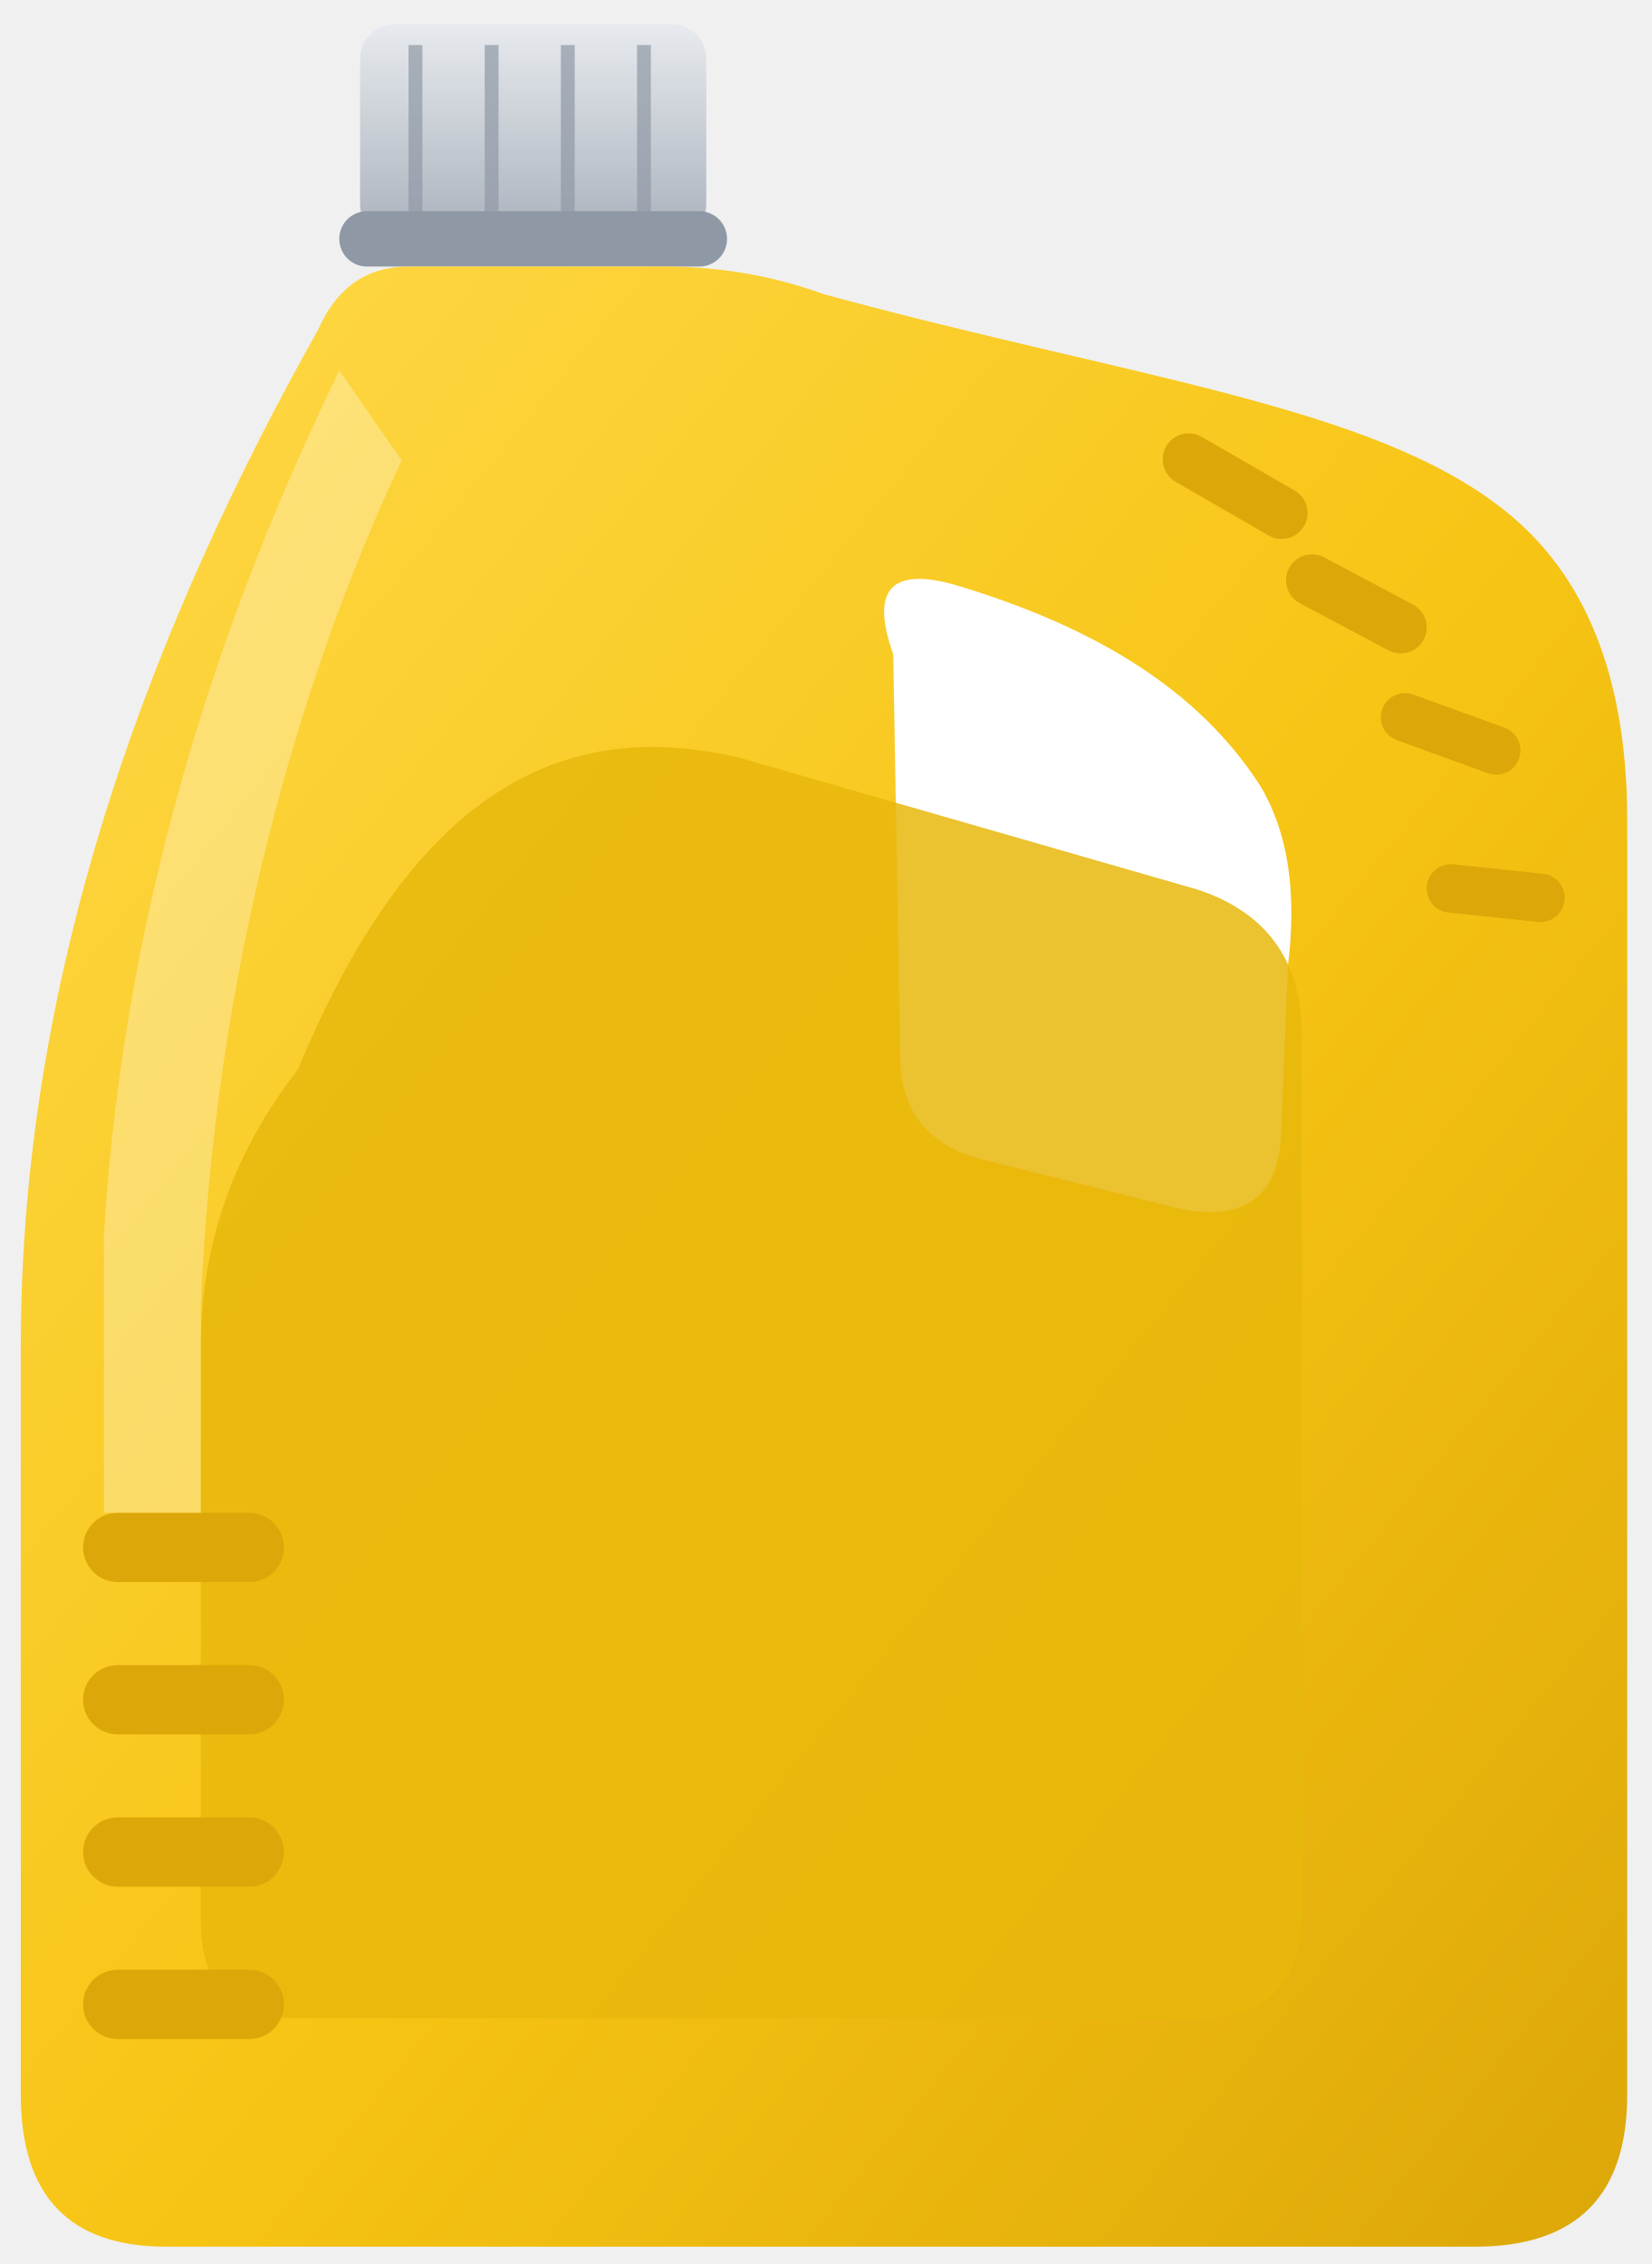
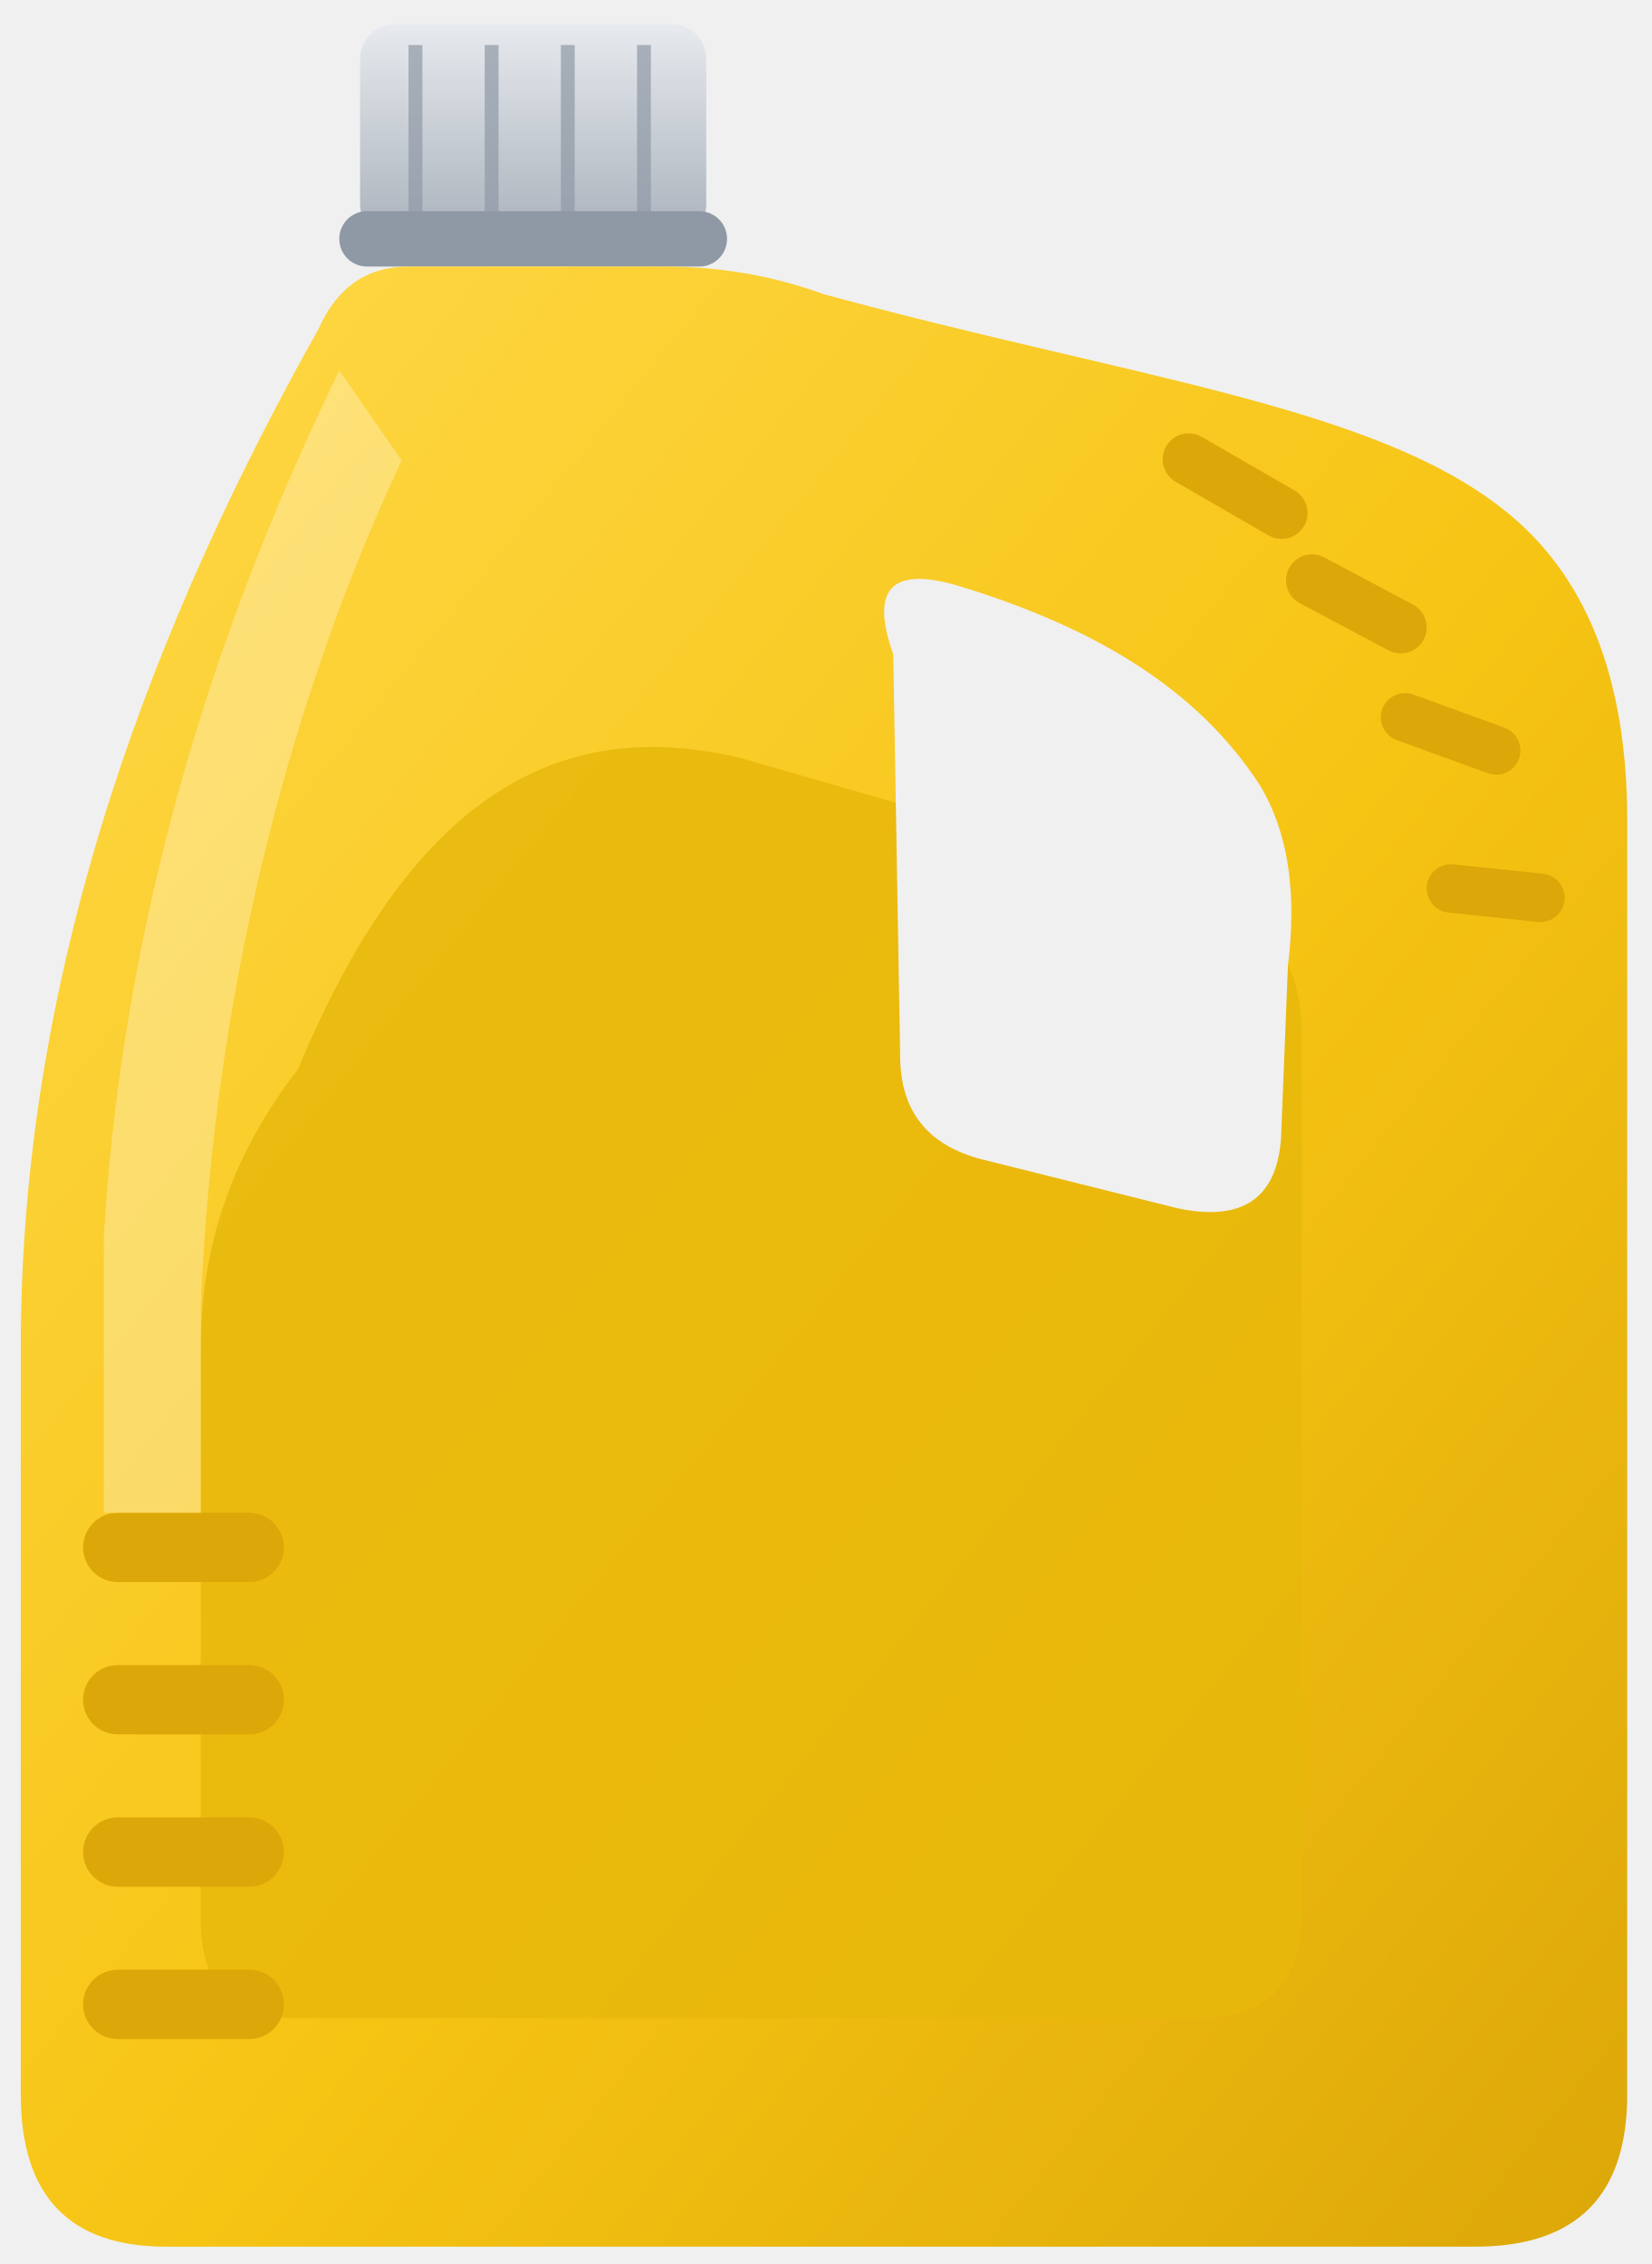
<svg xmlns="http://www.w3.org/2000/svg" viewBox="214 63 477 654">
  <defs>
    <linearGradient id="jug" x1="0" y1="0" x2="1" y2="1">
      <stop offset="0" stop-color="#ffd94a" />
      <stop offset="0.55" stop-color="#f6c413" />
      <stop offset="1" stop-color="#dca708" />
    </linearGradient>
    <linearGradient id="cap" x1="0" y1="0" x2="0" y2="1">
      <stop offset="0" stop-color="#e7eaee" />
      <stop offset="1" stop-color="#aab2bc" />
    </linearGradient>
+     <mask id="grip">
+       <rect x="0" y="0" width="800" height="800" fill="#fff" />
+       <path d="M472 252                Q462 224 490 232                C530 244 560 262 578 290                Q590 310 586 342                L584 392                Q582 418 554 412                L498 398                Q474 392 474 368                Z" fill="#000" />
+     </mask>
  </defs>
  <rect x="318" y="70" width="100" height="62" rx="10" fill="url(#cap)" />
  <g stroke="#8f99a5" stroke-width="4" opacity="0.7">
    <line x1="334" y1="76" x2="334" y2="126" />
    <line x1="356" y1="76" x2="356" y2="126" />
    <line x1="378" y1="76" x2="378" y2="126" />
    <line x1="400" y1="76" x2="400" y2="126" />
  </g>
  <rect x="312" y="124" width="112" height="16" rx="8" fill="#8f99a5" />
-   <path d="M332 140            L406 140            Q430 140 452 148            C540 172 610 180 648 210            Q684 238 684 300            L684 668            Q684 712 640 712            L262 712            Q220 712 220 668            L220 452            C220 340 260 240 306 158            Q314 140 332 140 Z" fill="url(#jug)" />
-   <path d="M472 252            Q462 224 490 232            C530 244 560 262 578 290            Q590 310 586 342            L584 392            Q582 418 554 412            L498 398            Q474 392 474 368            Z" fill="#ffffff" />
-   <path d="M300 372            C330 300 370 268 428 282            L560 320            Q590 330 590 362            L590 616            Q590 646 560 646            L300 646            Q272 646 272 618            L272 452            Q272 408 300 372 Z" fill="#e8b70b" opacity="0.85" />
-   <g fill="#dca708">
-     <rect x="548" y="196" width="46" height="15" rx="7.5" transform="rotate(30 571 203)" />
-     <rect x="584" y="230" width="44" height="15" rx="7.5" transform="rotate(28 606 237)" />
-     <rect x="612" y="268" width="42" height="14" rx="7" transform="rotate(20 633 275)" />
-     <rect x="626" y="314" width="40" height="14" rx="7" transform="rotate(6 646 321)" />
+   <g mask="url(#grip)">
+     <path d="M332 140            L406 140            Q430 140 452 148            C540 172 610 180 648 210            Q684 238 684 300            L684 668            Q684 712 640 712            L262 712            Q220 712 220 668            L220 452            C220 340 260 240 306 158            Q314 140 332 140 Z" fill="url(#jug)" />
+     <path d="M300 372            C330 300 370 268 428 282            L560 320            Q590 330 590 362            L590 616            Q590 646 560 646            L300 646            Q272 646 272 618            L272 452            Q272 408 300 372 Z" fill="#e8b70b" opacity="0.85" />
+     <g fill="#dca708">
+       <rect x="548" y="196" width="46" height="15" rx="7.5" transform="rotate(30 571 203)" />
+       <rect x="584" y="230" width="44" height="15" rx="7.5" transform="rotate(28 606 237)" />
+       <rect x="612" y="268" width="42" height="14" rx="7" transform="rotate(20 633 275)" />
+       <rect x="626" y="314" width="40" height="14" rx="7" transform="rotate(6 646 321)" />
+     </g>
+     <g fill="#dca708">
+       <rect x="238" y="500" width="58" height="20" rx="10" />
+       <rect x="238" y="544" width="58" height="20" rx="10" />
+       <rect x="238" y="588" width="58" height="20" rx="10" />
+       <rect x="238" y="632" width="58" height="20" rx="10" />
+     </g>
+     <path d="M312 170 C280 236 250 320 244 420 L244 500 L272 500 L272 440 C276 344 300 260 330 196 Z" fill="#ffffff" opacity="0.30" />
  </g>
-   <g fill="#dca708">
-     <rect x="238" y="500" width="58" height="20" rx="10" />
-     <rect x="238" y="544" width="58" height="20" rx="10" />
-     <rect x="238" y="588" width="58" height="20" rx="10" />
-     <rect x="238" y="632" width="58" height="20" rx="10" />
-   </g>
-   <path d="M312 170 C280 236 250 320 244 420 L244 500 L272 500 L272 440 C276 344 300 260 330 196 Z" fill="#ffffff" opacity="0.30" />
</svg>
